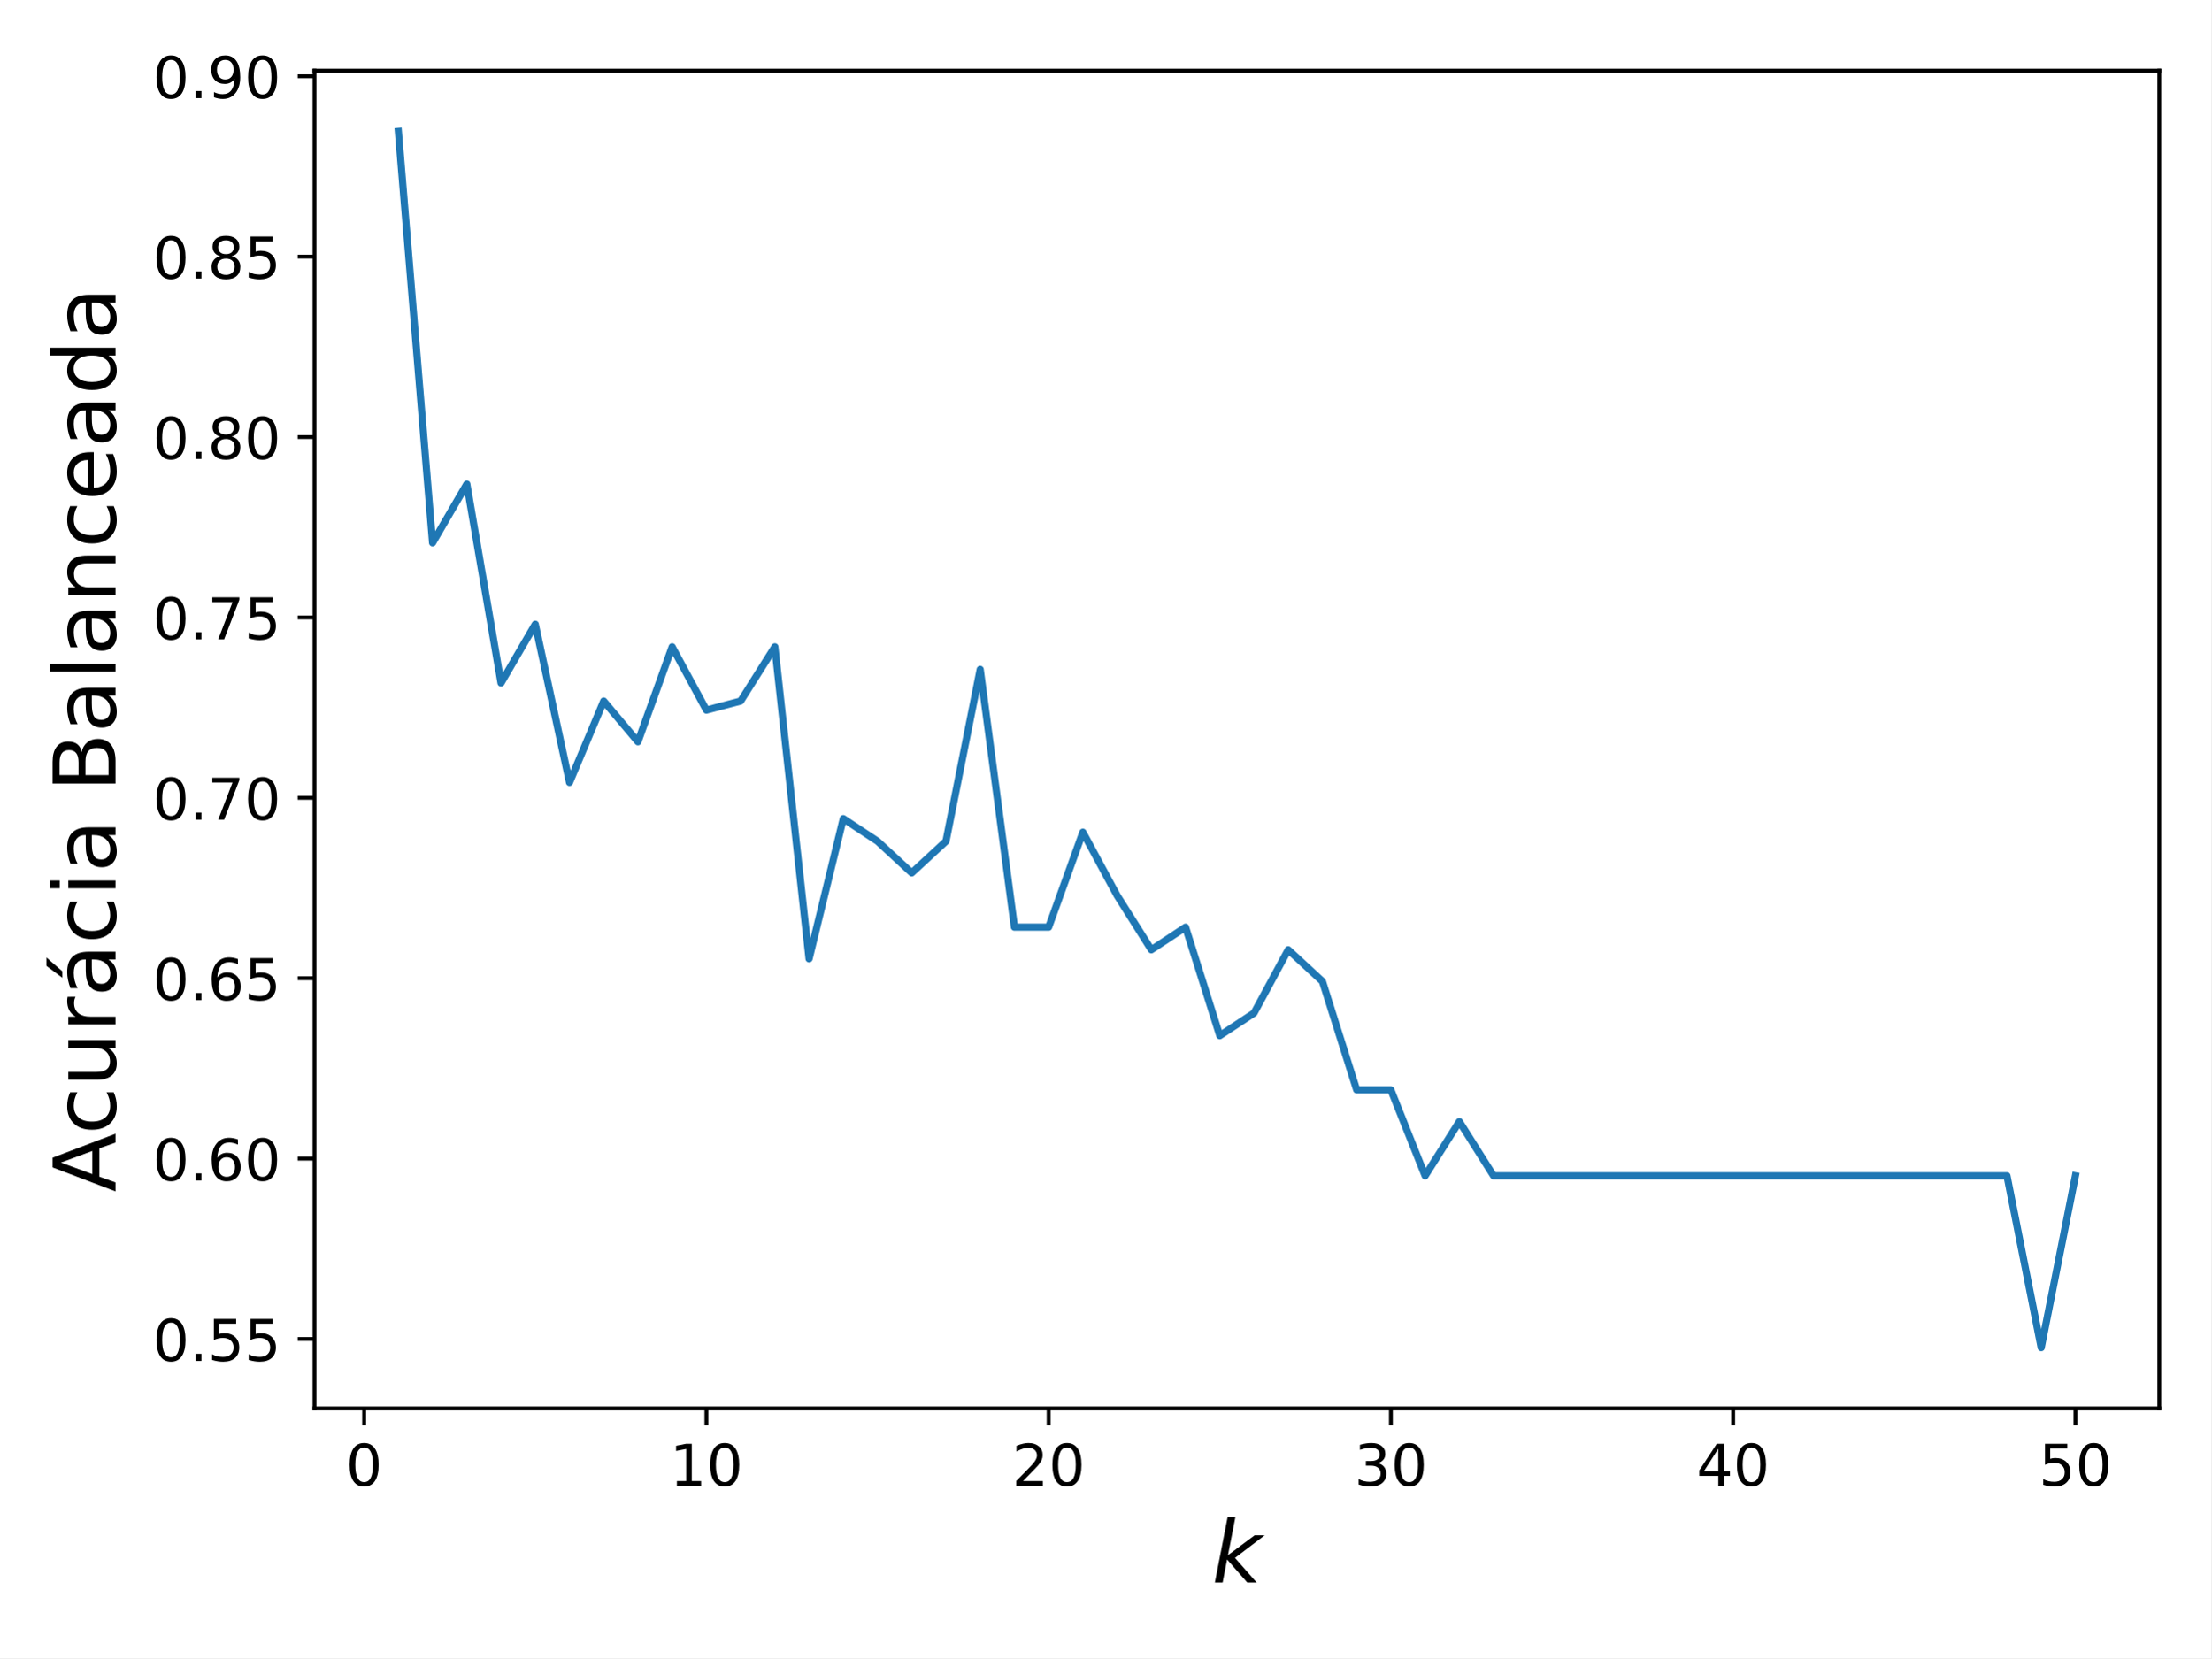
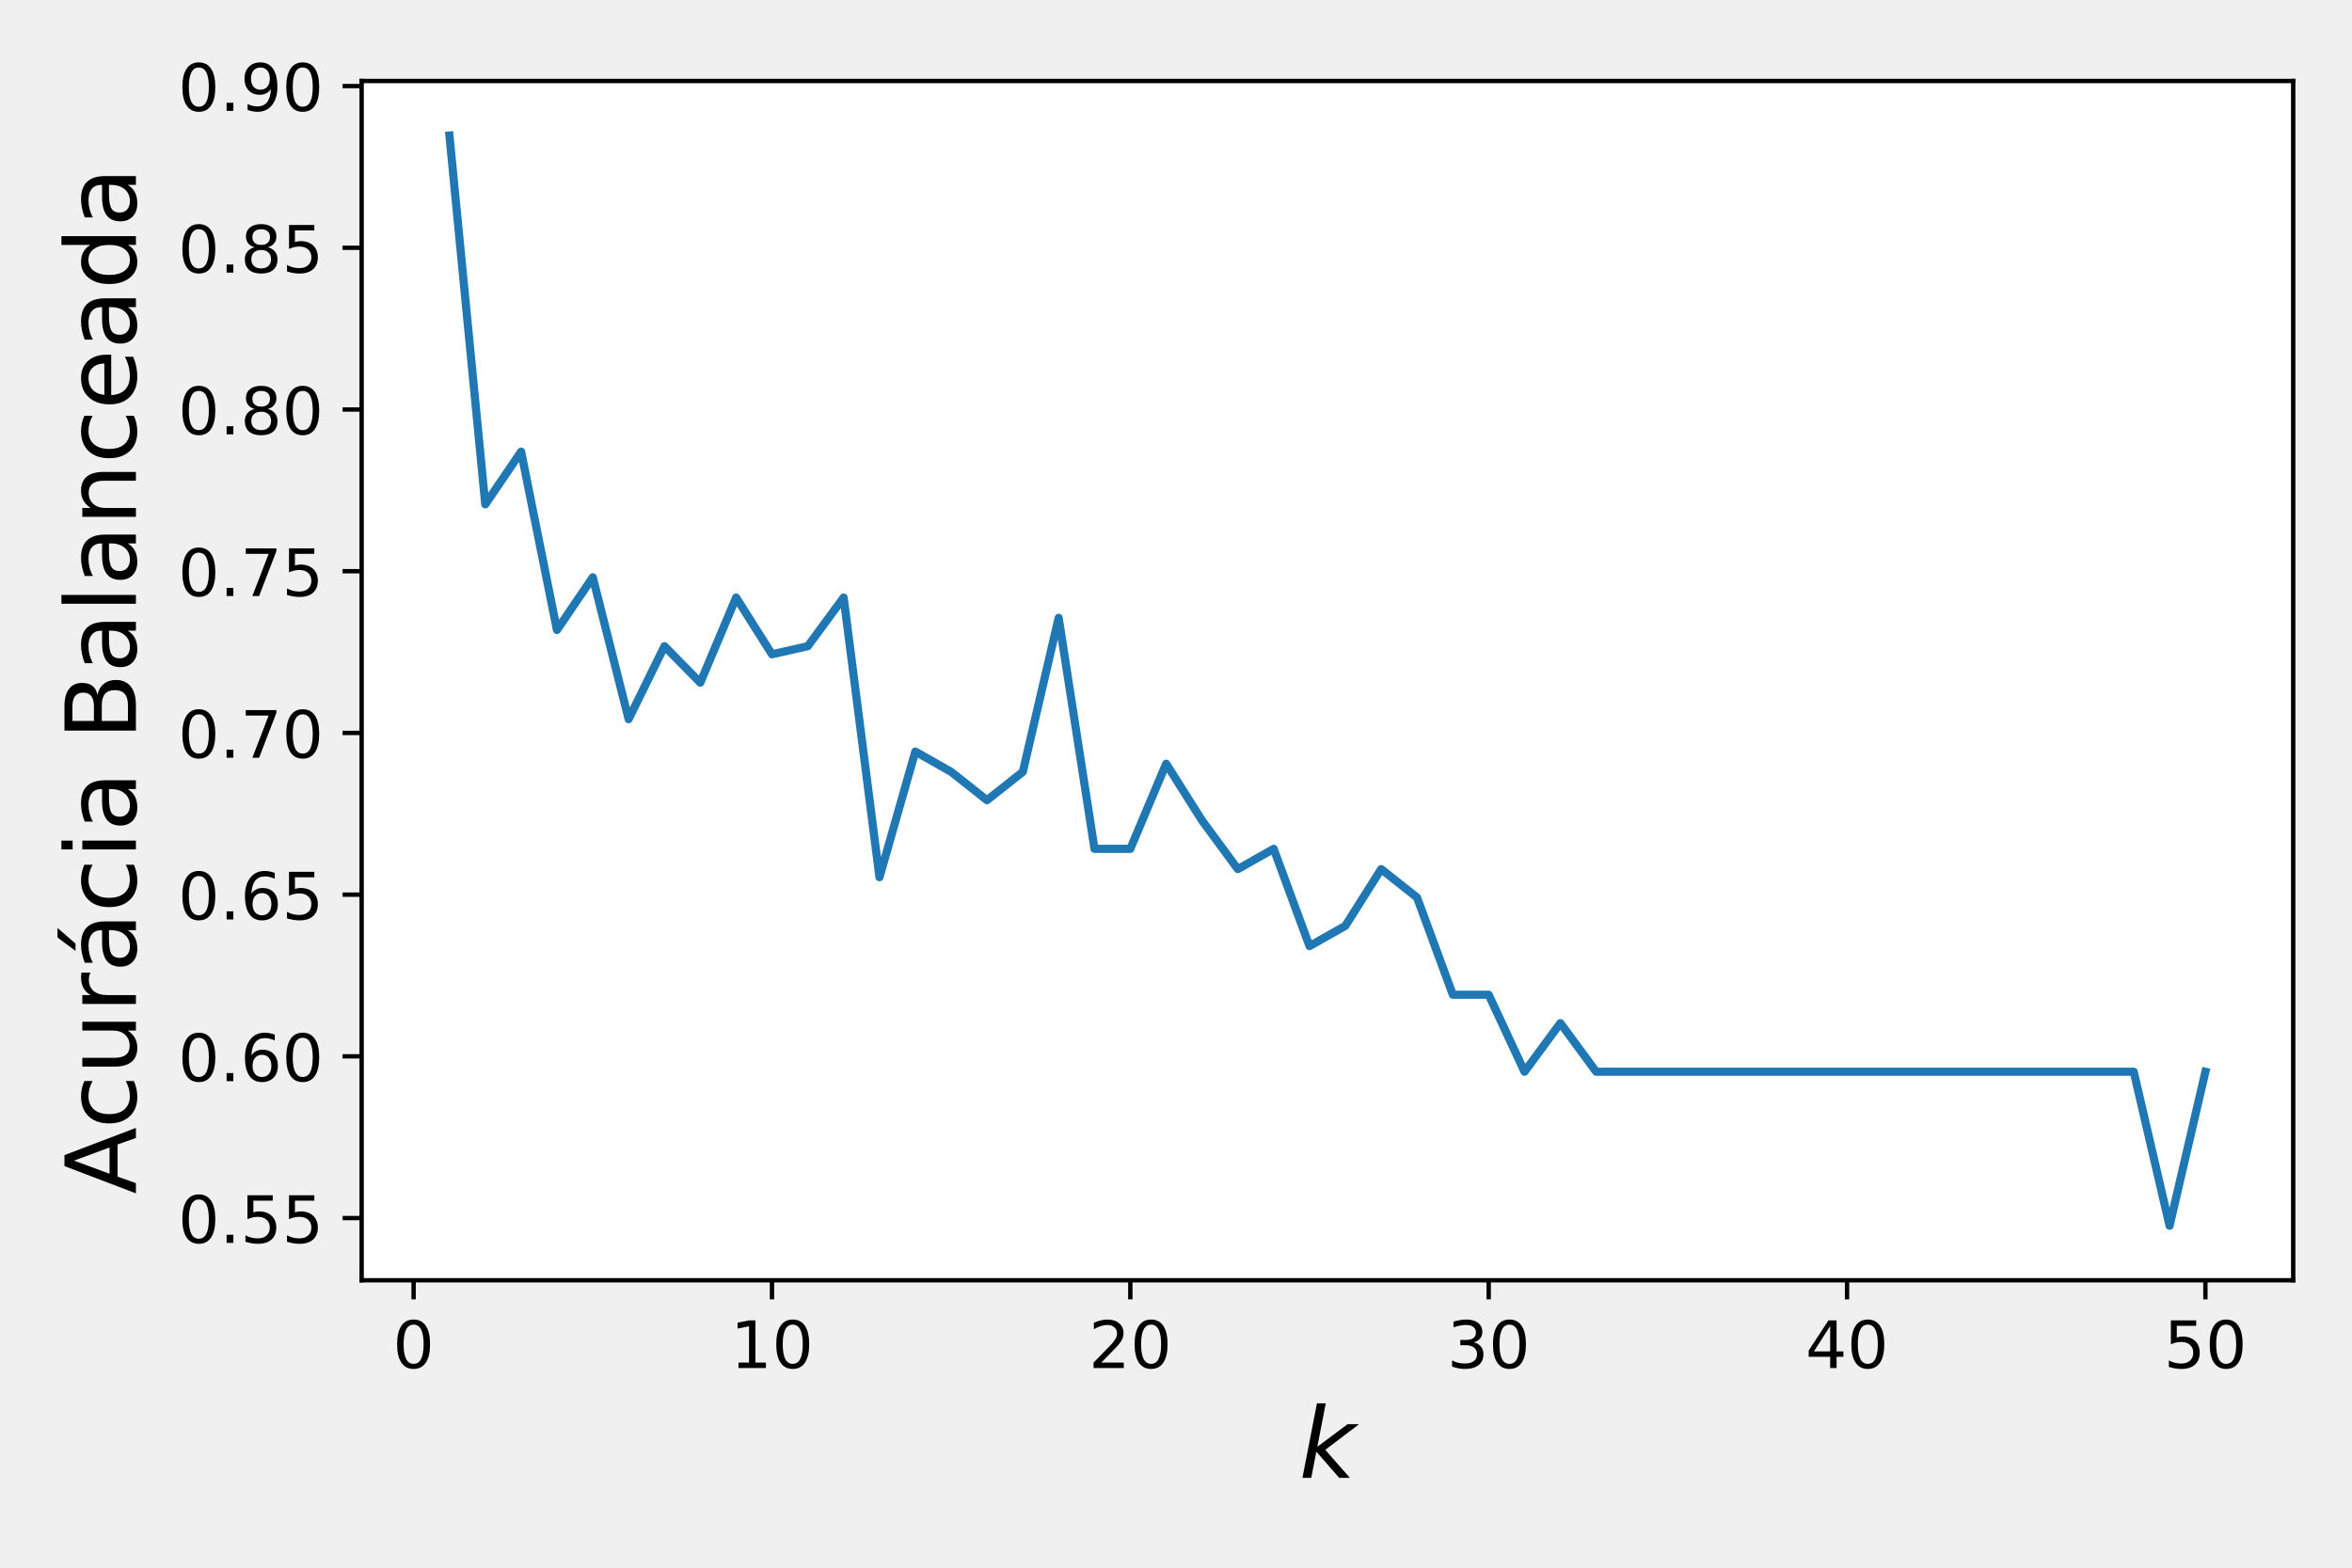
- <svg xmlns="http://www.w3.org/2000/svg" xmlns:xlink="http://www.w3.org/1999/xlink" width="460.8pt" height="345.6pt" viewBox="0 0 460.8 345.6" version="1.1">
+ <svg xmlns="http://www.w3.org/2000/svg" xmlns:xlink="http://www.w3.org/1999/xlink" height="288pt" version="1.1" viewBox="0 0 432 288" width="432pt">
  <defs>
-     <style type="text/css">*{stroke-linejoin: round; stroke-linecap: butt}</style>
+     <style type="text/css">*{stroke-linecap:butt;stroke-linejoin:round;}</style>
  </defs>
  <g id="figure_1">
    <g id="patch_1">
-       <path d="M 0 345.6  L 460.8 345.6  L 460.8 0  L 0 0  z " style="fill: #ffffff" />
+       <path d="M 0 288  L 432 288  L 432 0  L 0 0  z " style="fill:none;" />
    </g>
    <g id="axes_1">
      <g id="patch_2">
-         <path d="M 65.54 293.56  L 450 293.56  L 450 14.716  L 65.54 14.716  z " style="fill: #ffffff" />
+         <path d="M 66.425 235.2  L 421.2 235.2  L 421.2 14.881  L 66.425 14.881  z " style="fill:#ffffff;" />
      </g>
      <g id="matplotlib.axis_1">
        <g id="xtick_1">
          <g id="line2d_1">
            <defs>
-               <path id="m26e0879201" d="M 0 0  L 0 3.5  " style="stroke: #000000; stroke-width: 0.8" />
+               <path d="M 0 0  L 0 3.5  " id="mcf0bb2ca9d" style="stroke:#000000;stroke-width:0.8;" />
            </defs>
            <g>
-               <use xlink:href="#m26e0879201" x="75.883" y="293.56" style="stroke: #000000; stroke-width: 0.8" />
+               <use style="stroke:#000000;stroke-width:0.8;" x="75.969" xlink:href="#mcf0bb2ca9d" y="235.2" />
            </g>
          </g>
          <g id="text_1">
-             <g transform="translate(72.06512 309.6781)scale(0.12 -0.12)">
-               <defs>
-                 <path id="DejaVuSans-30" d="M 2034 4250  Q 1547 4250 1301 3770  Q 1056 3291 1056 2328  Q 1056 1369 1301 889  Q 1547 409 2034 409  Q 2525 409 2770 889  Q 3016 1369 3016 2328  Q 3016 3291 2770 3770  Q 2525 4250 2034 4250  z M 2034 4750  Q 2819 4750 3233 4129  Q 3647 3509 3647 2328  Q 3647 1150 3233 529  Q 2819 -91 2034 -91  Q 1250 -91 836 529  Q 422 1150 422 2328  Q 422 3509 836 4129  Q 1250 4750 2034 4750  z " transform="scale(0.015625)" />
+             <g transform="translate(72.15154 251.3181)scale(0.12 -0.12)">
+               <defs>
+                 <path d="M 2034 4250  Q 1547 4250 1301 3770  Q 1056 3291 1056 2328  Q 1056 1369 1301 889  Q 1547 409 2034 409  Q 2525 409 2770 889  Q 3016 1369 3016 2328  Q 3016 3291 2770 3770  Q 2525 4250 2034 4250  z M 2034 4750  Q 2819 4750 3233 4129  Q 3647 3509 3647 2328  Q 3647 1150 3233 529  Q 2819 -91 2034 -91  Q 1250 -91 836 529  Q 422 1150 422 2328  Q 422 3509 836 4129  Q 1250 4750 2034 4750  z " id="DejaVuSans-30" transform="scale(0.015625)" />
              </defs>
              <use xlink:href="#DejaVuSans-30" />
            </g>
          </g>
        </g>
        <g id="xtick_2">
          <g id="line2d_2">
            <g>
-               <use xlink:href="#m26e0879201" x="147.211" y="293.56" style="stroke: #000000; stroke-width: 0.8" />
+               <use style="stroke:#000000;stroke-width:0.8;" x="141.79" xlink:href="#mcf0bb2ca9d" y="235.2" />
            </g>
          </g>
          <g id="text_2">
-             <g transform="translate(139.576 309.6781)scale(0.12 -0.12)">
-               <defs>
-                 <path id="DejaVuSans-31" d="M 794 531  L 1825 531  L 1825 4091  L 703 3866  L 703 4441  L 1819 4666  L 2450 4666  L 2450 531  L 3481 531  L 3481 0  L 794 0  L 794 531  z " transform="scale(0.015625)" />
+             <g transform="translate(134.155 251.3181)scale(0.12 -0.12)">
+               <defs>
+                 <path d="M 794 531  L 1825 531  L 1825 4091  L 703 3866  L 703 4441  L 1819 4666  L 2450 4666  L 2450 531  L 3481 531  L 3481 0  L 794 0  L 794 531  z " id="DejaVuSans-31" transform="scale(0.015625)" />
              </defs>
              <use xlink:href="#DejaVuSans-31" />
-               <use xlink:href="#DejaVuSans-30" x="63.623" />
+               <use x="63.623" xlink:href="#DejaVuSans-30" />
            </g>
          </g>
        </g>
        <g id="xtick_3">
          <g id="line2d_3">
            <g>
-               <use xlink:href="#m26e0879201" x="218.539" y="293.56" style="stroke: #000000; stroke-width: 0.8" />
+               <use style="stroke:#000000;stroke-width:0.8;" x="207.611" xlink:href="#mcf0bb2ca9d" y="235.2" />
            </g>
          </g>
          <g id="text_3">
-             <g transform="translate(210.9044 309.6781)scale(0.12 -0.12)">
-               <defs>
-                 <path id="DejaVuSans-32" d="M 1228 531  L 3431 531  L 3431 0  L 469 0  L 469 531  Q 828 903 1448 1529  Q 2069 2156 2228 2338  Q 2531 2678 2651 2914  Q 2772 3150 2772 3378  Q 2772 3750 2511 3984  Q 2250 4219 1831 4219  Q 1534 4219 1204 4116  Q 875 4013 500 3803  L 500 4441  Q 881 4594 1212 4672  Q 1544 4750 1819 4750  Q 2544 4750 2975 4387  Q 3406 4025 3406 3419  Q 3406 3131 3298 2873  Q 3191 2616 2906 2266  Q 2828 2175 2409 1742  Q 1991 1309 1228 531  z " transform="scale(0.015625)" />
+             <g transform="translate(199.976 251.3181)scale(0.12 -0.12)">
+               <defs>
+                 <path d="M 1228 531  L 3431 531  L 3431 0  L 469 0  L 469 531  Q 828 903 1448 1529  Q 2069 2156 2228 2338  Q 2531 2678 2651 2914  Q 2772 3150 2772 3378  Q 2772 3750 2511 3984  Q 2250 4219 1831 4219  Q 1534 4219 1204 4116  Q 875 4013 500 3803  L 500 4441  Q 881 4594 1212 4672  Q 1544 4750 1819 4750  Q 2544 4750 2975 4387  Q 3406 4025 3406 3419  Q 3406 3131 3298 2873  Q 3191 2616 2906 2266  Q 2828 2175 2409 1742  Q 1991 1309 1228 531  z " id="DejaVuSans-32" transform="scale(0.015625)" />
              </defs>
              <use xlink:href="#DejaVuSans-32" />
-               <use xlink:href="#DejaVuSans-30" x="63.623" />
+               <use x="63.623" xlink:href="#DejaVuSans-30" />
            </g>
          </g>
        </g>
        <g id="xtick_4">
          <g id="line2d_4">
            <g>
-               <use xlink:href="#m26e0879201" x="289.868" y="293.56" style="stroke: #000000; stroke-width: 0.8" />
+               <use style="stroke:#000000;stroke-width:0.8;" x="273.432" xlink:href="#mcf0bb2ca9d" y="235.2" />
            </g>
          </g>
          <g id="text_4">
-             <g transform="translate(282.2328 309.6781)scale(0.12 -0.12)">
-               <defs>
-                 <path id="DejaVuSans-33" d="M 2597 2516  Q 3050 2419 3304 2112  Q 3559 1806 3559 1356  Q 3559 666 3084 287  Q 2609 -91 1734 -91  Q 1441 -91 1130 -33  Q 819 25 488 141  L 488 750  Q 750 597 1062 519  Q 1375 441 1716 441  Q 2309 441 2620 675  Q 2931 909 2931 1356  Q 2931 1769 2642 2001  Q 2353 2234 1838 2234  L 1294 2234  L 1294 2753  L 1863 2753  Q 2328 2753 2575 2939  Q 2822 3125 2822 3475  Q 2822 3834 2567 4026  Q 2313 4219 1838 4219  Q 1578 4219 1281 4162  Q 984 4106 628 3988  L 628 4550  Q 988 4650 1302 4700  Q 1616 4750 1894 4750  Q 2613 4750 3031 4423  Q 3450 4097 3450 3541  Q 3450 3153 3228 2886  Q 3006 2619 2597 2516  z " transform="scale(0.015625)" />
+             <g transform="translate(265.7969 251.3181)scale(0.12 -0.12)">
+               <defs>
+                 <path d="M 2597 2516  Q 3050 2419 3304 2112  Q 3559 1806 3559 1356  Q 3559 666 3084 287  Q 2609 -91 1734 -91  Q 1441 -91 1130 -33  Q 819 25 488 141  L 488 750  Q 750 597 1062 519  Q 1375 441 1716 441  Q 2309 441 2620 675  Q 2931 909 2931 1356  Q 2931 1769 2642 2001  Q 2353 2234 1838 2234  L 1294 2234  L 1294 2753  L 1863 2753  Q 2328 2753 2575 2939  Q 2822 3125 2822 3475  Q 2822 3834 2567 4026  Q 2313 4219 1838 4219  Q 1578 4219 1281 4162  Q 984 4106 628 3988  L 628 4550  Q 988 4650 1302 4700  Q 1616 4750 1894 4750  Q 2613 4750 3031 4423  Q 3450 4097 3450 3541  Q 3450 3153 3228 2886  Q 3006 2619 2597 2516  z " id="DejaVuSans-33" transform="scale(0.015625)" />
              </defs>
              <use xlink:href="#DejaVuSans-33" />
-               <use xlink:href="#DejaVuSans-30" x="63.623" />
+               <use x="63.623" xlink:href="#DejaVuSans-30" />
            </g>
          </g>
        </g>
        <g id="xtick_5">
          <g id="line2d_5">
            <g>
-               <use xlink:href="#m26e0879201" x="361.196" y="293.56" style="stroke: #000000; stroke-width: 0.8" />
+               <use style="stroke:#000000;stroke-width:0.8;" x="339.253" xlink:href="#mcf0bb2ca9d" y="235.2" />
            </g>
          </g>
          <g id="text_5">
-             <g transform="translate(353.5612 309.6781)scale(0.12 -0.12)">
-               <defs>
-                 <path id="DejaVuSans-34" d="M 2419 4116  L 825 1625  L 2419 1625  L 2419 4116  z M 2253 4666  L 3047 4666  L 3047 1625  L 3713 1625  L 3713 1100  L 3047 1100  L 3047 0  L 2419 0  L 2419 1100  L 313 1100  L 313 1709  L 2253 4666  z " transform="scale(0.015625)" />
+             <g transform="translate(331.6179 251.3181)scale(0.12 -0.12)">
+               <defs>
+                 <path d="M 2419 4116  L 825 1625  L 2419 1625  L 2419 4116  z M 2253 4666  L 3047 4666  L 3047 1625  L 3713 1625  L 3713 1100  L 3047 1100  L 3047 0  L 2419 0  L 2419 1100  L 313 1100  L 313 1709  L 2253 4666  z " id="DejaVuSans-34" transform="scale(0.015625)" />
              </defs>
              <use xlink:href="#DejaVuSans-34" />
-               <use xlink:href="#DejaVuSans-30" x="63.623" />
+               <use x="63.623" xlink:href="#DejaVuSans-30" />
            </g>
          </g>
        </g>
        <g id="xtick_6">
          <g id="line2d_6">
            <g>
-               <use xlink:href="#m26e0879201" x="432.525" y="293.56" style="stroke: #000000; stroke-width: 0.8" />
+               <use style="stroke:#000000;stroke-width:0.8;" x="405.074" xlink:href="#mcf0bb2ca9d" y="235.2" />
            </g>
          </g>
          <g id="text_6">
-             <g transform="translate(424.8895 309.6781)scale(0.12 -0.12)">
-               <defs>
-                 <path id="DejaVuSans-35" d="M 691 4666  L 3169 4666  L 3169 4134  L 1269 4134  L 1269 2991  Q 1406 3038 1543 3061  Q 1681 3084 1819 3084  Q 2600 3084 3056 2656  Q 3513 2228 3513 1497  Q 3513 744 3044 326  Q 2575 -91 1722 -91  Q 1428 -91 1123 -41  Q 819 9 494 109  L 494 744  Q 775 591 1075 516  Q 1375 441 1709 441  Q 2250 441 2565 725  Q 2881 1009 2881 1497  Q 2881 1984 2565 2268  Q 2250 2553 1709 2553  Q 1456 2553 1204 2497  Q 953 2441 691 2322  L 691 4666  z " transform="scale(0.015625)" />
+             <g transform="translate(397.4389 251.3181)scale(0.12 -0.12)">
+               <defs>
+                 <path d="M 691 4666  L 3169 4666  L 3169 4134  L 1269 4134  L 1269 2991  Q 1406 3038 1543 3061  Q 1681 3084 1819 3084  Q 2600 3084 3056 2656  Q 3513 2228 3513 1497  Q 3513 744 3044 326  Q 2575 -91 1722 -91  Q 1428 -91 1123 -41  Q 819 9 494 109  L 494 744  Q 775 591 1075 516  Q 1375 441 1709 441  Q 2250 441 2565 725  Q 2881 1009 2881 1497  Q 2881 1984 2565 2268  Q 2250 2553 1709 2553  Q 1456 2553 1204 2497  Q 953 2441 691 2322  L 691 4666  z " id="DejaVuSans-35" transform="scale(0.015625)" />
              </defs>
              <use xlink:href="#DejaVuSans-35" />
-               <use xlink:href="#DejaVuSans-30" x="63.623" />
+               <use x="63.623" xlink:href="#DejaVuSans-30" />
            </g>
          </g>
        </g>
        <g id="text_7">
-           <g transform="translate(252.55 329.8509)scale(0.18 -0.18)">
+           <g transform="translate(238.5925 271.4909)scale(0.18 -0.18)">
            <defs>
-               <path id="DejaVuSans-Oblique-6b" d="M 1172 4863  L 1747 4863  L 1197 2028  L 3169 3500  L 3916 3500  L 1716 1825  L 3322 0  L 2625 0  L 1131 1709  L 800 0  L 225 0  L 1172 4863  z " transform="scale(0.015625)" />
+               <path d="M 1172 4863  L 1747 4863  L 1197 2028  L 3169 3500  L 3916 3500  L 1716 1825  L 3322 0  L 2625 0  L 1131 1709  L 800 0  L 225 0  L 1172 4863  z " id="DejaVuSans-Oblique-6b" transform="scale(0.015625)" />
            </defs>
-             <use xlink:href="#DejaVuSans-Oblique-6b" transform="translate(0 0.015625)" />
+             <use transform="translate(0 0.015625)" xlink:href="#DejaVuSans-Oblique-6b" />
          </g>
        </g>
      </g>
      <g id="matplotlib.axis_2">
        <g id="ytick_1">
          <g id="line2d_7">
            <defs>
-               <path id="m07f874ece9" d="M 0 0  L -3.5 0  " style="stroke: #000000; stroke-width: 0.8" />
+               <path d="M 0 0  L -3.5 0  " id="mcae0a7c15d" style="stroke:#000000;stroke-width:0.8;" />
            </defs>
            <g>
-               <use xlink:href="#m07f874ece9" x="65.54" y="279.095" style="stroke: #000000; stroke-width: 0.8" />
+               <use style="stroke:#000000;stroke-width:0.8;" x="66.425" xlink:href="#mcae0a7c15d" y="223.771" />
            </g>
          </g>
          <g id="text_8">
-             <g transform="translate(31.82125 283.6538)scale(0.12 -0.12)">
-               <defs>
-                 <path id="DejaVuSans-2e" d="M 684 794  L 1344 794  L 1344 0  L 684 0  L 684 794  z " transform="scale(0.015625)" />
-               </defs>
-               <use xlink:href="#DejaVuSans-30" />
-               <use xlink:href="#DejaVuSans-2e" x="63.623" />
-               <use xlink:href="#DejaVuSans-35" x="95.41" />
-               <use xlink:href="#DejaVuSans-35" x="159.033" />
+             <g transform="translate(32.70625 228.3299)scale(0.12 -0.12)">
+               <defs>
+                 <path d="M 684 794  L 1344 794  L 1344 0  L 684 0  L 684 794  z " id="DejaVuSans-2e" transform="scale(0.015625)" />
+               </defs>
+               <use xlink:href="#DejaVuSans-30" />
+               <use x="63.623" xlink:href="#DejaVuSans-2e" />
+               <use x="95.41" xlink:href="#DejaVuSans-35" />
+               <use x="159.033" xlink:href="#DejaVuSans-35" />
            </g>
          </g>
        </g>
        <g id="ytick_2">
          <g id="line2d_8">
            <g>
-               <use xlink:href="#m07f874ece9" x="65.54" y="241.495" style="stroke: #000000; stroke-width: 0.8" />
+               <use style="stroke:#000000;stroke-width:0.8;" x="66.425" xlink:href="#mcae0a7c15d" y="194.062" />
            </g>
          </g>
          <g id="text_9">
-             <g transform="translate(31.82125 246.0537)scale(0.12 -0.12)">
-               <defs>
-                 <path id="DejaVuSans-36" d="M 2113 2584  Q 1688 2584 1439 2293  Q 1191 2003 1191 1497  Q 1191 994 1439 701  Q 1688 409 2113 409  Q 2538 409 2786 701  Q 3034 994 3034 1497  Q 3034 2003 2786 2293  Q 2538 2584 2113 2584  z M 3366 4563  L 3366 3988  Q 3128 4100 2886 4159  Q 2644 4219 2406 4219  Q 1781 4219 1451 3797  Q 1122 3375 1075 2522  Q 1259 2794 1537 2939  Q 1816 3084 2150 3084  Q 2853 3084 3261 2657  Q 3669 2231 3669 1497  Q 3669 778 3244 343  Q 2819 -91 2113 -91  Q 1303 -91 875 529  Q 447 1150 447 2328  Q 447 3434 972 4092  Q 1497 4750 2381 4750  Q 2619 4750 2861 4703  Q 3103 4656 3366 4563  z " transform="scale(0.015625)" />
-               </defs>
-               <use xlink:href="#DejaVuSans-30" />
-               <use xlink:href="#DejaVuSans-2e" x="63.623" />
-               <use xlink:href="#DejaVuSans-36" x="95.41" />
-               <use xlink:href="#DejaVuSans-30" x="159.033" />
+             <g transform="translate(32.70625 198.6215)scale(0.12 -0.12)">
+               <defs>
+                 <path d="M 2113 2584  Q 1688 2584 1439 2293  Q 1191 2003 1191 1497  Q 1191 994 1439 701  Q 1688 409 2113 409  Q 2538 409 2786 701  Q 3034 994 3034 1497  Q 3034 2003 2786 2293  Q 2538 2584 2113 2584  z M 3366 4563  L 3366 3988  Q 3128 4100 2886 4159  Q 2644 4219 2406 4219  Q 1781 4219 1451 3797  Q 1122 3375 1075 2522  Q 1259 2794 1537 2939  Q 1816 3084 2150 3084  Q 2853 3084 3261 2657  Q 3669 2231 3669 1497  Q 3669 778 3244 343  Q 2819 -91 2113 -91  Q 1303 -91 875 529  Q 447 1150 447 2328  Q 447 3434 972 4092  Q 1497 4750 2381 4750  Q 2619 4750 2861 4703  Q 3103 4656 3366 4563  z " id="DejaVuSans-36" transform="scale(0.015625)" />
+               </defs>
+               <use xlink:href="#DejaVuSans-30" />
+               <use x="63.623" xlink:href="#DejaVuSans-2e" />
+               <use x="95.41" xlink:href="#DejaVuSans-36" />
+               <use x="159.033" xlink:href="#DejaVuSans-30" />
            </g>
          </g>
        </g>
        <g id="ytick_3">
          <g id="line2d_9">
            <g>
-               <use xlink:href="#m07f874ece9" x="65.54" y="203.894" style="stroke: #000000; stroke-width: 0.8" />
+               <use style="stroke:#000000;stroke-width:0.8;" x="66.425" xlink:href="#mcae0a7c15d" y="164.354" />
            </g>
          </g>
          <g id="text_10">
-             <g transform="translate(31.82125 208.4536)scale(0.12 -0.12)">
-               <use xlink:href="#DejaVuSans-30" />
-               <use xlink:href="#DejaVuSans-2e" x="63.623" />
-               <use xlink:href="#DejaVuSans-36" x="95.41" />
-               <use xlink:href="#DejaVuSans-35" x="159.033" />
+             <g transform="translate(32.70625 168.9131)scale(0.12 -0.12)">
+               <use xlink:href="#DejaVuSans-30" />
+               <use x="63.623" xlink:href="#DejaVuSans-2e" />
+               <use x="95.41" xlink:href="#DejaVuSans-36" />
+               <use x="159.033" xlink:href="#DejaVuSans-35" />
            </g>
          </g>
        </g>
        <g id="ytick_4">
          <g id="line2d_10">
            <g>
-               <use xlink:href="#m07f874ece9" x="65.54" y="166.294" style="stroke: #000000; stroke-width: 0.8" />
+               <use style="stroke:#000000;stroke-width:0.8;" x="66.425" xlink:href="#mcae0a7c15d" y="134.646" />
            </g>
          </g>
          <g id="text_11">
-             <g transform="translate(31.82125 170.8534)scale(0.12 -0.12)">
-               <defs>
-                 <path id="DejaVuSans-37" d="M 525 4666  L 3525 4666  L 3525 4397  L 1831 0  L 1172 0  L 2766 4134  L 525 4134  L 525 4666  z " transform="scale(0.015625)" />
-               </defs>
-               <use xlink:href="#DejaVuSans-30" />
-               <use xlink:href="#DejaVuSans-2e" x="63.623" />
-               <use xlink:href="#DejaVuSans-37" x="95.41" />
-               <use xlink:href="#DejaVuSans-30" x="159.033" />
+             <g transform="translate(32.70625 139.2048)scale(0.12 -0.12)">
+               <defs>
+                 <path d="M 525 4666  L 3525 4666  L 3525 4397  L 1831 0  L 1172 0  L 2766 4134  L 525 4134  L 525 4666  z " id="DejaVuSans-37" transform="scale(0.015625)" />
+               </defs>
+               <use xlink:href="#DejaVuSans-30" />
+               <use x="63.623" xlink:href="#DejaVuSans-2e" />
+               <use x="95.41" xlink:href="#DejaVuSans-37" />
+               <use x="159.033" xlink:href="#DejaVuSans-30" />
            </g>
          </g>
        </g>
        <g id="ytick_5">
          <g id="line2d_11">
            <g>
-               <use xlink:href="#m07f874ece9" x="65.54" y="128.694" style="stroke: #000000; stroke-width: 0.8" />
+               <use style="stroke:#000000;stroke-width:0.8;" x="66.425" xlink:href="#mcae0a7c15d" y="104.937" />
            </g>
          </g>
          <g id="text_12">
-             <g transform="translate(31.82125 133.2533)scale(0.12 -0.12)">
-               <use xlink:href="#DejaVuSans-30" />
-               <use xlink:href="#DejaVuSans-2e" x="63.623" />
-               <use xlink:href="#DejaVuSans-37" x="95.41" />
-               <use xlink:href="#DejaVuSans-35" x="159.033" />
+             <g transform="translate(32.70625 109.4964)scale(0.12 -0.12)">
+               <use xlink:href="#DejaVuSans-30" />
+               <use x="63.623" xlink:href="#DejaVuSans-2e" />
+               <use x="95.41" xlink:href="#DejaVuSans-37" />
+               <use x="159.033" xlink:href="#DejaVuSans-35" />
            </g>
          </g>
        </g>
        <g id="ytick_6">
          <g id="line2d_12">
            <g>
-               <use xlink:href="#m07f874ece9" x="65.54" y="91.094" style="stroke: #000000; stroke-width: 0.8" />
+               <use style="stroke:#000000;stroke-width:0.8;" x="66.425" xlink:href="#mcae0a7c15d" y="75.229" />
            </g>
          </g>
          <g id="text_13">
-             <g transform="translate(31.82125 95.65313)scale(0.12 -0.12)">
-               <defs>
-                 <path id="DejaVuSans-38" d="M 2034 2216  Q 1584 2216 1326 1975  Q 1069 1734 1069 1313  Q 1069 891 1326 650  Q 1584 409 2034 409  Q 2484 409 2743 651  Q 3003 894 3003 1313  Q 3003 1734 2745 1975  Q 2488 2216 2034 2216  z M 1403 2484  Q 997 2584 770 2862  Q 544 3141 544 3541  Q 544 4100 942 4425  Q 1341 4750 2034 4750  Q 2731 4750 3128 4425  Q 3525 4100 3525 3541  Q 3525 3141 3298 2862  Q 3072 2584 2669 2484  Q 3125 2378 3379 2068  Q 3634 1759 3634 1313  Q 3634 634 3220 271  Q 2806 -91 2034 -91  Q 1263 -91 848 271  Q 434 634 434 1313  Q 434 1759 690 2068  Q 947 2378 1403 2484  z M 1172 3481  Q 1172 3119 1398 2916  Q 1625 2713 2034 2713  Q 2441 2713 2670 2916  Q 2900 3119 2900 3481  Q 2900 3844 2670 4047  Q 2441 4250 2034 4250  Q 1625 4250 1398 4047  Q 1172 3844 1172 3481  z " transform="scale(0.015625)" />
-               </defs>
-               <use xlink:href="#DejaVuSans-30" />
-               <use xlink:href="#DejaVuSans-2e" x="63.623" />
-               <use xlink:href="#DejaVuSans-38" x="95.41" />
-               <use xlink:href="#DejaVuSans-30" x="159.033" />
+             <g transform="translate(32.70625 79.78799)scale(0.12 -0.12)">
+               <defs>
+                 <path d="M 2034 2216  Q 1584 2216 1326 1975  Q 1069 1734 1069 1313  Q 1069 891 1326 650  Q 1584 409 2034 409  Q 2484 409 2743 651  Q 3003 894 3003 1313  Q 3003 1734 2745 1975  Q 2488 2216 2034 2216  z M 1403 2484  Q 997 2584 770 2862  Q 544 3141 544 3541  Q 544 4100 942 4425  Q 1341 4750 2034 4750  Q 2731 4750 3128 4425  Q 3525 4100 3525 3541  Q 3525 3141 3298 2862  Q 3072 2584 2669 2484  Q 3125 2378 3379 2068  Q 3634 1759 3634 1313  Q 3634 634 3220 271  Q 2806 -91 2034 -91  Q 1263 -91 848 271  Q 434 634 434 1313  Q 434 1759 690 2068  Q 947 2378 1403 2484  z M 1172 3481  Q 1172 3119 1398 2916  Q 1625 2713 2034 2713  Q 2441 2713 2670 2916  Q 2900 3119 2900 3481  Q 2900 3844 2670 4047  Q 2441 4250 2034 4250  Q 1625 4250 1398 4047  Q 1172 3844 1172 3481  z " id="DejaVuSans-38" transform="scale(0.015625)" />
+               </defs>
+               <use xlink:href="#DejaVuSans-30" />
+               <use x="63.623" xlink:href="#DejaVuSans-2e" />
+               <use x="95.41" xlink:href="#DejaVuSans-38" />
+               <use x="159.033" xlink:href="#DejaVuSans-30" />
            </g>
          </g>
        </g>
        <g id="ytick_7">
          <g id="line2d_13">
            <g>
-               <use xlink:href="#m07f874ece9" x="65.54" y="53.494" style="stroke: #000000; stroke-width: 0.8" />
+               <use style="stroke:#000000;stroke-width:0.8;" x="66.425" xlink:href="#mcae0a7c15d" y="45.521" />
            </g>
          </g>
          <g id="text_14">
-             <g transform="translate(31.82125 58.05299)scale(0.12 -0.12)">
-               <use xlink:href="#DejaVuSans-30" />
-               <use xlink:href="#DejaVuSans-2e" x="63.623" />
-               <use xlink:href="#DejaVuSans-38" x="95.41" />
-               <use xlink:href="#DejaVuSans-35" x="159.033" />
+             <g transform="translate(32.70625 50.07961)scale(0.12 -0.12)">
+               <use xlink:href="#DejaVuSans-30" />
+               <use x="63.623" xlink:href="#DejaVuSans-2e" />
+               <use x="95.41" xlink:href="#DejaVuSans-38" />
+               <use x="159.033" xlink:href="#DejaVuSans-35" />
            </g>
          </g>
        </g>
        <g id="ytick_8">
          <g id="line2d_14">
            <g>
-               <use xlink:href="#m07f874ece9" x="65.54" y="15.894" style="stroke: #000000; stroke-width: 0.8" />
+               <use style="stroke:#000000;stroke-width:0.8;" x="66.425" xlink:href="#mcae0a7c15d" y="15.812" />
            </g>
          </g>
          <g id="text_15">
-             <g transform="translate(31.82125 20.45285)scale(0.12 -0.12)">
-               <defs>
-                 <path id="DejaVuSans-39" d="M 703 97  L 703 672  Q 941 559 1184 500  Q 1428 441 1663 441  Q 2288 441 2617 861  Q 2947 1281 2994 2138  Q 2813 1869 2534 1725  Q 2256 1581 1919 1581  Q 1219 1581 811 2004  Q 403 2428 403 3163  Q 403 3881 828 4315  Q 1253 4750 1959 4750  Q 2769 4750 3195 4129  Q 3622 3509 3622 2328  Q 3622 1225 3098 567  Q 2575 -91 1691 -91  Q 1453 -91 1209 -44  Q 966 3 703 97  z M 1959 2075  Q 2384 2075 2632 2365  Q 2881 2656 2881 3163  Q 2881 3666 2632 3958  Q 2384 4250 1959 4250  Q 1534 4250 1286 3958  Q 1038 3666 1038 3163  Q 1038 2656 1286 2365  Q 1534 2075 1959 2075  z " transform="scale(0.015625)" />
-               </defs>
-               <use xlink:href="#DejaVuSans-30" />
-               <use xlink:href="#DejaVuSans-2e" x="63.623" />
-               <use xlink:href="#DejaVuSans-39" x="95.41" />
-               <use xlink:href="#DejaVuSans-30" x="159.033" />
+             <g transform="translate(32.70625 20.37122)scale(0.12 -0.12)">
+               <defs>
+                 <path d="M 703 97  L 703 672  Q 941 559 1184 500  Q 1428 441 1663 441  Q 2288 441 2617 861  Q 2947 1281 2994 2138  Q 2813 1869 2534 1725  Q 2256 1581 1919 1581  Q 1219 1581 811 2004  Q 403 2428 403 3163  Q 403 3881 828 4315  Q 1253 4750 1959 4750  Q 2769 4750 3195 4129  Q 3622 3509 3622 2328  Q 3622 1225 3098 567  Q 2575 -91 1691 -91  Q 1453 -91 1209 -44  Q 966 3 703 97  z M 1959 2075  Q 2384 2075 2632 2365  Q 2881 2656 2881 3163  Q 2881 3666 2632 3958  Q 2384 4250 1959 4250  Q 1534 4250 1286 3958  Q 1038 3666 1038 3163  Q 1038 2656 1286 2365  Q 1534 2075 1959 2075  z " id="DejaVuSans-39" transform="scale(0.015625)" />
+               </defs>
+               <use xlink:href="#DejaVuSans-30" />
+               <use x="63.623" xlink:href="#DejaVuSans-2e" />
+               <use x="95.41" xlink:href="#DejaVuSans-39" />
+               <use x="159.033" xlink:href="#DejaVuSans-30" />
            </g>
          </g>
        </g>
        <g id="text_16">
-           <g transform="translate(24.07781 248.4692)rotate(-90)scale(0.18 -0.18)">
+           <g transform="translate(24.96281 219.372)rotate(-90)scale(0.18 -0.18)">
            <defs>
-               <path id="DejaVuSans-41" d="M 2188 4044  L 1331 1722  L 3047 1722  L 2188 4044  z M 1831 4666  L 2547 4666  L 4325 0  L 3669 0  L 3244 1197  L 1141 1197  L 716 0  L 50 0  L 1831 4666  z " transform="scale(0.015625)" />
-               <path id="DejaVuSans-63" d="M 3122 3366  L 3122 2828  Q 2878 2963 2633 3030  Q 2388 3097 2138 3097  Q 1578 3097 1268 2742  Q 959 2388 959 1747  Q 959 1106 1268 751  Q 1578 397 2138 397  Q 2388 397 2633 464  Q 2878 531 3122 666  L 3122 134  Q 2881 22 2623 -34  Q 2366 -91 2075 -91  Q 1284 -91 818 406  Q 353 903 353 1747  Q 353 2603 823 3093  Q 1294 3584 2113 3584  Q 2378 3584 2631 3529  Q 2884 3475 3122 3366  z " transform="scale(0.015625)" />
-               <path id="DejaVuSans-75" d="M 544 1381  L 544 3500  L 1119 3500  L 1119 1403  Q 1119 906 1312 657  Q 1506 409 1894 409  Q 2359 409 2629 706  Q 2900 1003 2900 1516  L 2900 3500  L 3475 3500  L 3475 0  L 2900 0  L 2900 538  Q 2691 219 2414 64  Q 2138 -91 1772 -91  Q 1169 -91 856 284  Q 544 659 544 1381  z M 1991 3584  L 1991 3584  z " transform="scale(0.015625)" />
-               <path id="DejaVuSans-72" d="M 2631 2963  Q 2534 3019 2420 3045  Q 2306 3072 2169 3072  Q 1681 3072 1420 2755  Q 1159 2438 1159 1844  L 1159 0  L 581 0  L 581 3500  L 1159 3500  L 1159 2956  Q 1341 3275 1631 3429  Q 1922 3584 2338 3584  Q 2397 3584 2469 3576  Q 2541 3569 2628 3553  L 2631 2963  z " transform="scale(0.015625)" />
-               <path id="DejaVuSans-e1" d="M 2194 1759  Q 1497 1759 1228 1600  Q 959 1441 959 1056  Q 959 750 1161 570  Q 1363 391 1709 391  Q 2188 391 2477 730  Q 2766 1069 2766 1631  L 2766 1759  L 2194 1759  z M 3341 1997  L 3341 0  L 2766 0  L 2766 531  Q 2569 213 2275 61  Q 1981 -91 1556 -91  Q 1019 -91 701 211  Q 384 513 384 1019  Q 384 1609 779 1909  Q 1175 2209 1959 2209  L 2766 2209  L 2766 2266  Q 2766 2663 2505 2880  Q 2244 3097 1772 3097  Q 1472 3097 1187 3025  Q 903 2953 641 2809  L 641 3341  Q 956 3463 1253 3523  Q 1550 3584 1831 3584  Q 2591 3584 2966 3190  Q 3341 2797 3341 1997  z M 2290 5119  L 2912 5119  L 1894 3944  L 1415 3944  L 2290 5119  z " transform="scale(0.015625)" />
-               <path id="DejaVuSans-69" d="M 603 3500  L 1178 3500  L 1178 0  L 603 0  L 603 3500  z M 603 4863  L 1178 4863  L 1178 4134  L 603 4134  L 603 4863  z " transform="scale(0.015625)" />
-               <path id="DejaVuSans-61" d="M 2194 1759  Q 1497 1759 1228 1600  Q 959 1441 959 1056  Q 959 750 1161 570  Q 1363 391 1709 391  Q 2188 391 2477 730  Q 2766 1069 2766 1631  L 2766 1759  L 2194 1759  z M 3341 1997  L 3341 0  L 2766 0  L 2766 531  Q 2569 213 2275 61  Q 1981 -91 1556 -91  Q 1019 -91 701 211  Q 384 513 384 1019  Q 384 1609 779 1909  Q 1175 2209 1959 2209  L 2766 2209  L 2766 2266  Q 2766 2663 2505 2880  Q 2244 3097 1772 3097  Q 1472 3097 1187 3025  Q 903 2953 641 2809  L 641 3341  Q 956 3463 1253 3523  Q 1550 3584 1831 3584  Q 2591 3584 2966 3190  Q 3341 2797 3341 1997  z " transform="scale(0.015625)" />
+               <path d="M 2188 4044  L 1331 1722  L 3047 1722  L 2188 4044  z M 1831 4666  L 2547 4666  L 4325 0  L 3669 0  L 3244 1197  L 1141 1197  L 716 0  L 50 0  L 1831 4666  z " id="DejaVuSans-41" transform="scale(0.015625)" />
+               <path d="M 3122 3366  L 3122 2828  Q 2878 2963 2633 3030  Q 2388 3097 2138 3097  Q 1578 3097 1268 2742  Q 959 2388 959 1747  Q 959 1106 1268 751  Q 1578 397 2138 397  Q 2388 397 2633 464  Q 2878 531 3122 666  L 3122 134  Q 2881 22 2623 -34  Q 2366 -91 2075 -91  Q 1284 -91 818 406  Q 353 903 353 1747  Q 353 2603 823 3093  Q 1294 3584 2113 3584  Q 2378 3584 2631 3529  Q 2884 3475 3122 3366  z " id="DejaVuSans-63" transform="scale(0.015625)" />
+               <path d="M 544 1381  L 544 3500  L 1119 3500  L 1119 1403  Q 1119 906 1312 657  Q 1506 409 1894 409  Q 2359 409 2629 706  Q 2900 1003 2900 1516  L 2900 3500  L 3475 3500  L 3475 0  L 2900 0  L 2900 538  Q 2691 219 2414 64  Q 2138 -91 1772 -91  Q 1169 -91 856 284  Q 544 659 544 1381  z M 1991 3584  L 1991 3584  z " id="DejaVuSans-75" transform="scale(0.015625)" />
+               <path d="M 2631 2963  Q 2534 3019 2420 3045  Q 2306 3072 2169 3072  Q 1681 3072 1420 2755  Q 1159 2438 1159 1844  L 1159 0  L 581 0  L 581 3500  L 1159 3500  L 1159 2956  Q 1341 3275 1631 3429  Q 1922 3584 2338 3584  Q 2397 3584 2469 3576  Q 2541 3569 2628 3553  L 2631 2963  z " id="DejaVuSans-72" transform="scale(0.015625)" />
+               <path d="M 2194 1759  Q 1497 1759 1228 1600  Q 959 1441 959 1056  Q 959 750 1161 570  Q 1363 391 1709 391  Q 2188 391 2477 730  Q 2766 1069 2766 1631  L 2766 1759  L 2194 1759  z M 3341 1997  L 3341 0  L 2766 0  L 2766 531  Q 2569 213 2275 61  Q 1981 -91 1556 -91  Q 1019 -91 701 211  Q 384 513 384 1019  Q 384 1609 779 1909  Q 1175 2209 1959 2209  L 2766 2209  L 2766 2266  Q 2766 2663 2505 2880  Q 2244 3097 1772 3097  Q 1472 3097 1187 3025  Q 903 2953 641 2809  L 641 3341  Q 956 3463 1253 3523  Q 1550 3584 1831 3584  Q 2591 3584 2966 3190  Q 3341 2797 3341 1997  z M 2291 5119  L 2913 5119  L 1894 3944  L 1416 3944  L 2291 5119  z " id="DejaVuSans-e1" transform="scale(0.015625)" />
+               <path d="M 603 3500  L 1178 3500  L 1178 0  L 603 0  L 603 3500  z M 603 4863  L 1178 4863  L 1178 4134  L 603 4134  L 603 4863  z " id="DejaVuSans-69" transform="scale(0.015625)" />
+               <path d="M 2194 1759  Q 1497 1759 1228 1600  Q 959 1441 959 1056  Q 959 750 1161 570  Q 1363 391 1709 391  Q 2188 391 2477 730  Q 2766 1069 2766 1631  L 2766 1759  L 2194 1759  z M 3341 1997  L 3341 0  L 2766 0  L 2766 531  Q 2569 213 2275 61  Q 1981 -91 1556 -91  Q 1019 -91 701 211  Q 384 513 384 1019  Q 384 1609 779 1909  Q 1175 2209 1959 2209  L 2766 2209  L 2766 2266  Q 2766 2663 2505 2880  Q 2244 3097 1772 3097  Q 1472 3097 1187 3025  Q 903 2953 641 2809  L 641 3341  Q 956 3463 1253 3523  Q 1550 3584 1831 3584  Q 2591 3584 2966 3190  Q 3341 2797 3341 1997  z " id="DejaVuSans-61" transform="scale(0.015625)" />
              <path id="DejaVuSans-20" transform="scale(0.015625)" />
-               <path id="DejaVuSans-42" d="M 1259 2228  L 1259 519  L 2272 519  Q 2781 519 3026 730  Q 3272 941 3272 1375  Q 3272 1813 3026 2020  Q 2781 2228 2272 2228  L 1259 2228  z M 1259 4147  L 1259 2741  L 2194 2741  Q 2656 2741 2882 2914  Q 3109 3088 3109 3444  Q 3109 3797 2882 3972  Q 2656 4147 2194 4147  L 1259 4147  z M 628 4666  L 2241 4666  Q 2963 4666 3353 4366  Q 3744 4066 3744 3513  Q 3744 3084 3544 2831  Q 3344 2578 2956 2516  Q 3422 2416 3680 2098  Q 3938 1781 3938 1306  Q 3938 681 3513 340  Q 3088 0 2303 0  L 628 0  L 628 4666  z " transform="scale(0.015625)" />
-               <path id="DejaVuSans-6c" d="M 603 4863  L 1178 4863  L 1178 0  L 603 0  L 603 4863  z " transform="scale(0.015625)" />
-               <path id="DejaVuSans-6e" d="M 3513 2113  L 3513 0  L 2938 0  L 2938 2094  Q 2938 2591 2744 2837  Q 2550 3084 2163 3084  Q 1697 3084 1428 2787  Q 1159 2491 1159 1978  L 1159 0  L 581 0  L 581 3500  L 1159 3500  L 1159 2956  Q 1366 3272 1645 3428  Q 1925 3584 2291 3584  Q 2894 3584 3203 3211  Q 3513 2838 3513 2113  z " transform="scale(0.015625)" />
-               <path id="DejaVuSans-65" d="M 3597 1894  L 3597 1613  L 953 1613  Q 991 1019 1311 708  Q 1631 397 2203 397  Q 2534 397 2845 478  Q 3156 559 3463 722  L 3463 178  Q 3153 47 2828 -22  Q 2503 -91 2169 -91  Q 1331 -91 842 396  Q 353 884 353 1716  Q 353 2575 817 3079  Q 1281 3584 2069 3584  Q 2775 3584 3186 3129  Q 3597 2675 3597 1894  z M 3022 2063  Q 3016 2534 2758 2815  Q 2500 3097 2075 3097  Q 1594 3097 1305 2825  Q 1016 2553 972 2059  L 3022 2063  z " transform="scale(0.015625)" />
-               <path id="DejaVuSans-64" d="M 2906 2969  L 2906 4863  L 3481 4863  L 3481 0  L 2906 0  L 2906 525  Q 2725 213 2448 61  Q 2172 -91 1784 -91  Q 1150 -91 751 415  Q 353 922 353 1747  Q 353 2572 751 3078  Q 1150 3584 1784 3584  Q 2172 3584 2448 3432  Q 2725 3281 2906 2969  z M 947 1747  Q 947 1113 1208 752  Q 1469 391 1925 391  Q 2381 391 2643 752  Q 2906 1113 2906 1747  Q 2906 2381 2643 2742  Q 2381 3103 1925 3103  Q 1469 3103 1208 2742  Q 947 2381 947 1747  z " transform="scale(0.015625)" />
+               <path d="M 1259 2228  L 1259 519  L 2272 519  Q 2781 519 3026 730  Q 3272 941 3272 1375  Q 3272 1813 3026 2020  Q 2781 2228 2272 2228  L 1259 2228  z M 1259 4147  L 1259 2741  L 2194 2741  Q 2656 2741 2882 2914  Q 3109 3088 3109 3444  Q 3109 3797 2882 3972  Q 2656 4147 2194 4147  L 1259 4147  z M 628 4666  L 2241 4666  Q 2963 4666 3353 4366  Q 3744 4066 3744 3513  Q 3744 3084 3544 2831  Q 3344 2578 2956 2516  Q 3422 2416 3680 2098  Q 3938 1781 3938 1306  Q 3938 681 3513 340  Q 3088 0 2303 0  L 628 0  L 628 4666  z " id="DejaVuSans-42" transform="scale(0.015625)" />
+               <path d="M 603 4863  L 1178 4863  L 1178 0  L 603 0  L 603 4863  z " id="DejaVuSans-6c" transform="scale(0.015625)" />
+               <path d="M 3513 2113  L 3513 0  L 2938 0  L 2938 2094  Q 2938 2591 2744 2837  Q 2550 3084 2163 3084  Q 1697 3084 1428 2787  Q 1159 2491 1159 1978  L 1159 0  L 581 0  L 581 3500  L 1159 3500  L 1159 2956  Q 1366 3272 1645 3428  Q 1925 3584 2291 3584  Q 2894 3584 3203 3211  Q 3513 2838 3513 2113  z " id="DejaVuSans-6e" transform="scale(0.015625)" />
+               <path d="M 3597 1894  L 3597 1613  L 953 1613  Q 991 1019 1311 708  Q 1631 397 2203 397  Q 2534 397 2845 478  Q 3156 559 3463 722  L 3463 178  Q 3153 47 2828 -22  Q 2503 -91 2169 -91  Q 1331 -91 842 396  Q 353 884 353 1716  Q 353 2575 817 3079  Q 1281 3584 2069 3584  Q 2775 3584 3186 3129  Q 3597 2675 3597 1894  z M 3022 2063  Q 3016 2534 2758 2815  Q 2500 3097 2075 3097  Q 1594 3097 1305 2825  Q 1016 2553 972 2059  L 3022 2063  z " id="DejaVuSans-65" transform="scale(0.015625)" />
+               <path d="M 2906 2969  L 2906 4863  L 3481 4863  L 3481 0  L 2906 0  L 2906 525  Q 2725 213 2448 61  Q 2172 -91 1784 -91  Q 1150 -91 751 415  Q 353 922 353 1747  Q 353 2572 751 3078  Q 1150 3584 1784 3584  Q 2172 3584 2448 3432  Q 2725 3281 2906 2969  z M 947 1747  Q 947 1113 1208 752  Q 1469 391 1925 391  Q 2381 391 2643 752  Q 2906 1113 2906 1747  Q 2906 2381 2643 2742  Q 2381 3103 1925 3103  Q 1469 3103 1208 2742  Q 947 2381 947 1747  z " id="DejaVuSans-64" transform="scale(0.015625)" />
            </defs>
            <use xlink:href="#DejaVuSans-41" />
-             <use xlink:href="#DejaVuSans-63" x="66.658" />
-             <use xlink:href="#DejaVuSans-75" x="121.639" />
-             <use xlink:href="#DejaVuSans-72" x="185.018" />
-             <use xlink:href="#DejaVuSans-e1" x="226.131" />
-             <use xlink:href="#DejaVuSans-63" x="287.41" />
-             <use xlink:href="#DejaVuSans-69" x="342.391" />
-             <use xlink:href="#DejaVuSans-61" x="370.174" />
-             <use xlink:href="#DejaVuSans-20" x="431.453" />
-             <use xlink:href="#DejaVuSans-42" x="463.24" />
-             <use xlink:href="#DejaVuSans-61" x="531.844" />
-             <use xlink:href="#DejaVuSans-6c" x="593.123" />
-             <use xlink:href="#DejaVuSans-61" x="620.906" />
-             <use xlink:href="#DejaVuSans-6e" x="682.186" />
-             <use xlink:href="#DejaVuSans-63" x="745.564" />
-             <use xlink:href="#DejaVuSans-65" x="800.545" />
-             <use xlink:href="#DejaVuSans-61" x="862.068" />
-             <use xlink:href="#DejaVuSans-64" x="923.348" />
-             <use xlink:href="#DejaVuSans-61" x="986.824" />
+             <use x="66.658" xlink:href="#DejaVuSans-63" />
+             <use x="121.639" xlink:href="#DejaVuSans-75" />
+             <use x="185.018" xlink:href="#DejaVuSans-72" />
+             <use x="226.131" xlink:href="#DejaVuSans-e1" />
+             <use x="287.41" xlink:href="#DejaVuSans-63" />
+             <use x="342.391" xlink:href="#DejaVuSans-69" />
+             <use x="370.174" xlink:href="#DejaVuSans-61" />
+             <use x="431.453" xlink:href="#DejaVuSans-20" />
+             <use x="463.24" xlink:href="#DejaVuSans-42" />
+             <use x="531.844" xlink:href="#DejaVuSans-61" />
+             <use x="593.123" xlink:href="#DejaVuSans-6c" />
+             <use x="620.906" xlink:href="#DejaVuSans-61" />
+             <use x="682.186" xlink:href="#DejaVuSans-6e" />
+             <use x="745.564" xlink:href="#DejaVuSans-63" />
+             <use x="800.545" xlink:href="#DejaVuSans-65" />
+             <use x="862.068" xlink:href="#DejaVuSans-61" />
+             <use x="923.348" xlink:href="#DejaVuSans-64" />
+             <use x="986.824" xlink:href="#DejaVuSans-61" />
          </g>
        </g>
      </g>
      <g id="line2d_15">
-         <path d="M 83.015 27.391  L 90.148 113.145  L 97.281 100.895  L 104.414 142.358  L 111.547 130.108  L 118.68 163.09  L 125.812 146.128  L 132.945 154.609  L 140.078 134.82  L 147.211 148.013  L 154.344 146.128  L 161.477 134.82  L 168.61 199.842  L 175.742 170.629  L 182.875 175.341  L 190.008 181.938  L 197.141 175.341  L 204.274 139.531  L 211.407 193.246  L 218.539 193.246  L 225.672 173.456  L 232.805 186.649  L 239.938 197.958  L 247.071 193.246  L 254.204 215.862  L 261.336 211.151  L 268.469 197.958  L 275.602 204.554  L 282.735 227.171  L 289.868 227.171  L 297.001 245.076  L 304.133 233.767  L 311.266 245.076  L 318.399 245.076  L 325.532 245.076  L 332.665 245.076  L 339.798 245.076  L 346.93 245.076  L 354.063 245.076  L 361.196 245.076  L 368.329 245.076  L 375.462 245.076  L 382.595 245.076  L 389.728 245.076  L 396.86 245.076  L 403.993 245.076  L 411.126 245.076  L 418.259 245.076  L 425.392 280.885  L 432.525 245.076  " clip-path="url(#p2f9d59b867)" style="fill: none; stroke: #1f77b4; stroke-width: 1.5; stroke-linecap: square" />
+         <path clip-path="url(#pce3b77fa3e)" d="M 82.551 24.896  L 89.133 92.652  L 95.715 82.972  L 102.297 115.734  L 108.88 106.054  L 115.462 132.114  L 122.044 118.712  L 128.626 125.413  L 135.208 109.777  L 141.79 120.201  L 148.372 118.712  L 154.954 109.777  L 161.536 161.152  L 168.118 138.071  L 174.7 141.794  L 181.283 147.006  L 187.865 141.794  L 194.447 113.5  L 201.029 155.94  L 207.611 155.94  L 214.193 140.304  L 220.775 150.728  L 227.357 159.663  L 233.939 155.94  L 240.521 173.81  L 247.104 170.087  L 253.686 159.663  L 260.268 164.875  L 266.85 182.745  L 273.432 182.745  L 280.014 196.892  L 286.596 187.957  L 293.178 196.892  L 299.76 196.892  L 306.342 196.892  L 312.925 196.892  L 319.507 196.892  L 326.089 196.892  L 332.671 196.892  L 339.253 196.892  L 345.835 196.892  L 352.417 196.892  L 358.999 196.892  L 365.581 196.892  L 372.163 196.892  L 378.745 196.892  L 385.328 196.892  L 391.91 196.892  L 398.492 225.186  L 405.074 196.892  " style="fill:none;stroke:#1f77b4;stroke-linecap:square;stroke-width:1.5;" />
      </g>
      <g id="patch_3">
-         <path d="M 65.54 293.56  L 65.54 14.716  " style="fill: none; stroke: #000000; stroke-width: 0.8; stroke-linejoin: miter; stroke-linecap: square" />
+         <path d="M 66.425 235.2  L 66.425 14.881  " style="fill:none;stroke:#000000;stroke-linecap:square;stroke-linejoin:miter;stroke-width:0.8;" />
      </g>
      <g id="patch_4">
-         <path d="M 450 293.56  L 450 14.716  " style="fill: none; stroke: #000000; stroke-width: 0.8; stroke-linejoin: miter; stroke-linecap: square" />
+         <path d="M 421.2 235.2  L 421.2 14.881  " style="fill:none;stroke:#000000;stroke-linecap:square;stroke-linejoin:miter;stroke-width:0.8;" />
      </g>
      <g id="patch_5">
-         <path d="M 65.54 293.56  L 450 293.56  " style="fill: none; stroke: #000000; stroke-width: 0.8; stroke-linejoin: miter; stroke-linecap: square" />
+         <path d="M 66.425 235.2  L 421.2 235.2  " style="fill:none;stroke:#000000;stroke-linecap:square;stroke-linejoin:miter;stroke-width:0.8;" />
      </g>
      <g id="patch_6">
-         <path d="M 65.54 14.716  L 450 14.716  " style="fill: none; stroke: #000000; stroke-width: 0.8; stroke-linejoin: miter; stroke-linecap: square" />
+         <path d="M 66.425 14.881  L 421.2 14.881  " style="fill:none;stroke:#000000;stroke-linecap:square;stroke-linejoin:miter;stroke-width:0.8;" />
      </g>
    </g>
  </g>
  <defs>
-     <clipPath id="p2f9d59b867">
-       <rect x="65.54" y="14.716" width="384.46" height="278.844" />
+     <clipPath id="pce3b77fa3e">
+       <rect height="220.319" width="354.775" x="66.425" y="14.881" />
    </clipPath>
  </defs>
</svg>
